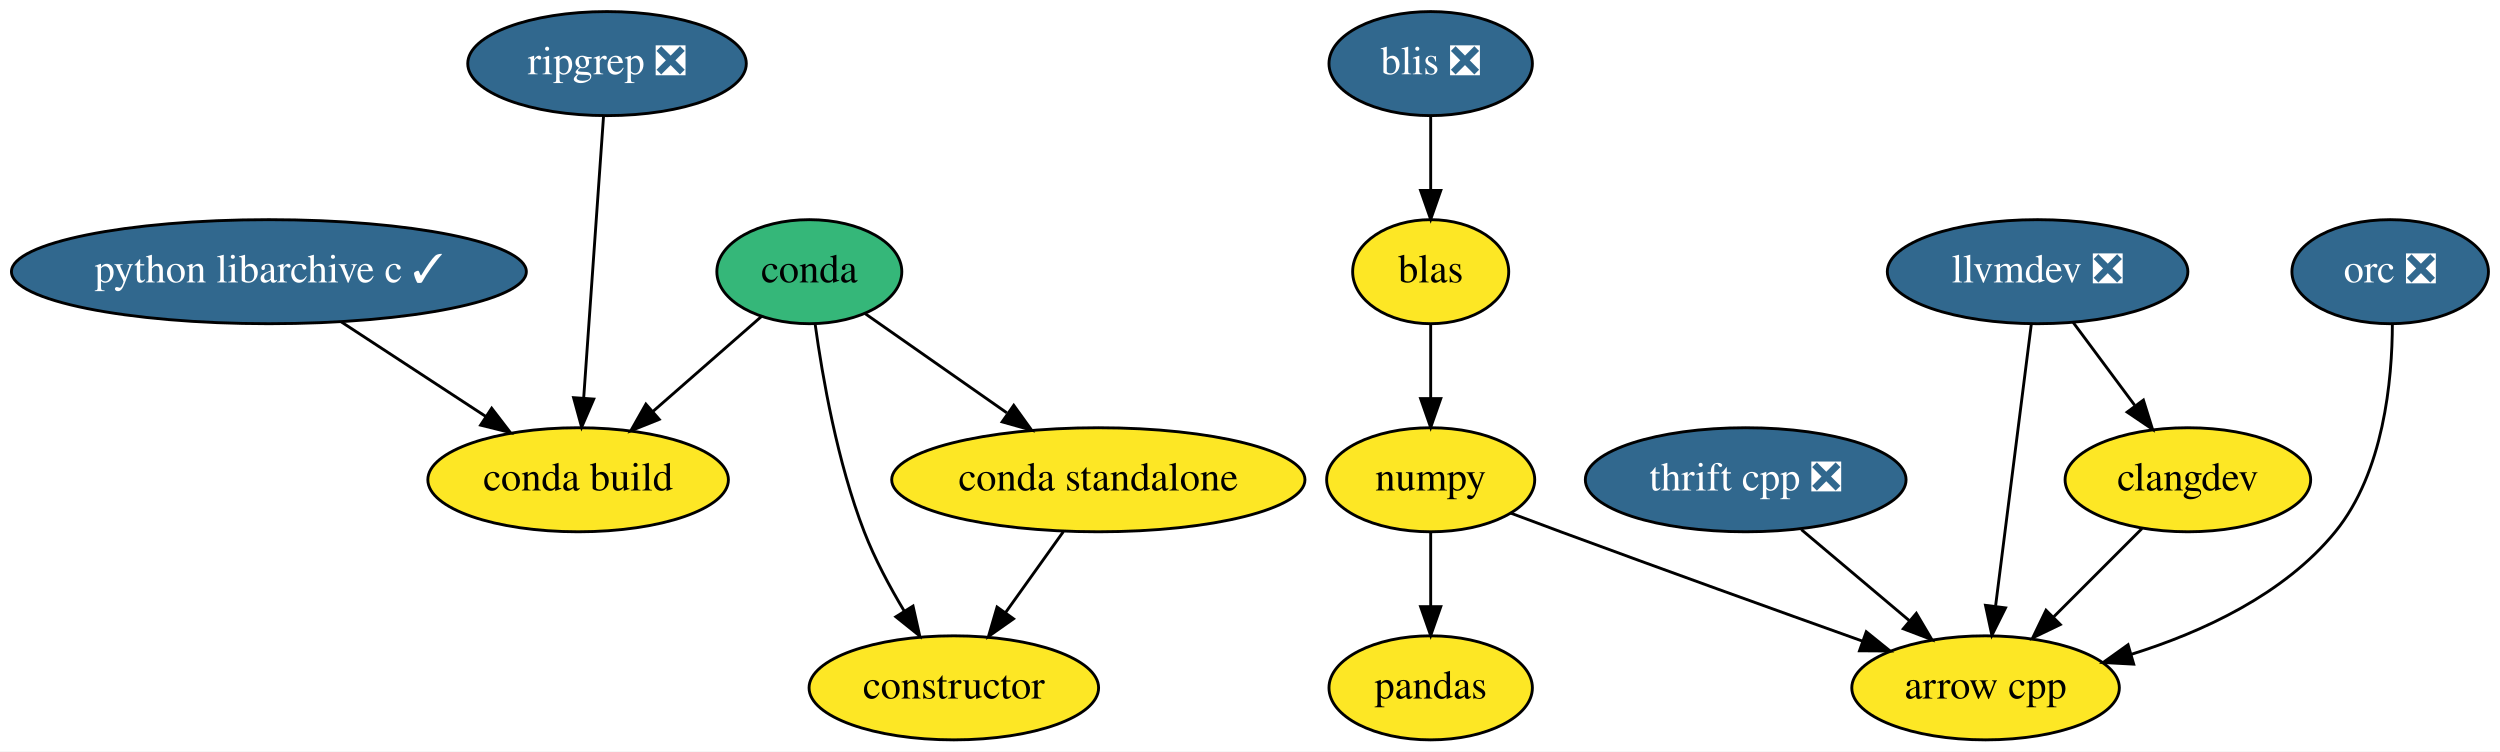
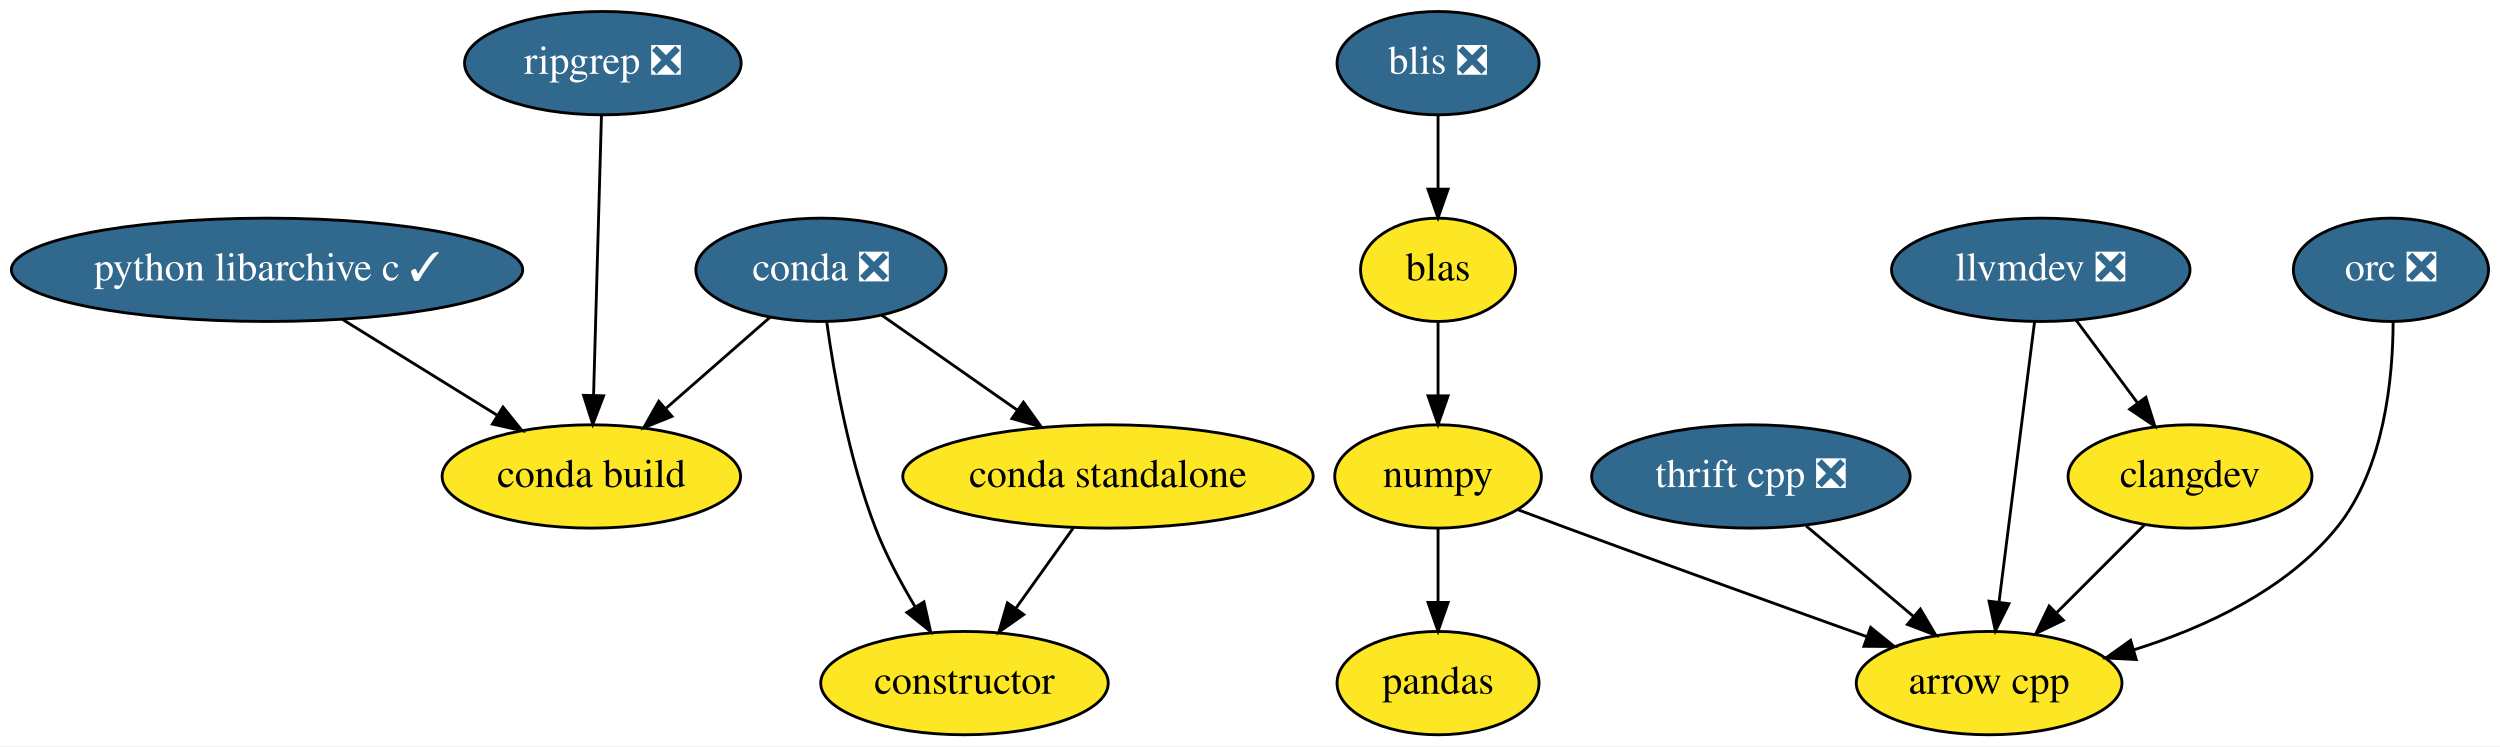
- <svg xmlns="http://www.w3.org/2000/svg" xmlns:xlink="http://www.w3.org/1999/xlink" width="865pt" height="260pt" viewBox="0.00 0.00 865.04 260.00">
+ <svg xmlns="http://www.w3.org/2000/svg" xmlns:xlink="http://www.w3.org/1999/xlink" width="871pt" height="260pt" viewBox="0.00 0.00 871.04 260.00">
  <g id="graph0" class="graph" transform="scale(1 1) rotate(0) translate(4 256)">
-     <polygon fill="white" stroke="transparent" points="-4,4 -4,-256 861.04,-256 861.04,4 -4,4" />
+     <polygon fill="white" stroke="transparent" points="-4,4 -4,-256 867.04,-256 867.04,4 -4,4" />
    <g id="node1" class="node">
      <g id="a_node1">
        <a xlink:href="https://github.com/conda-forge/arrow-cpp-feedstock" xlink:title="arrow cpp">
-           <ellipse fill="#fde725" stroke="black" cx="683.04" cy="-18" rx="46.29" ry="18" />
-           <text text-anchor="middle" x="683.04" y="-14.3" font-family="Times,serif" font-size="14.00">arrow cpp</text>
+           <ellipse fill="#fde725" stroke="black" cx="689.04" cy="-18" rx="46.29" ry="18" />
+           <text text-anchor="middle" x="689.04" y="-14.3" font-family="Times,serif" font-size="14.00">arrow cpp</text>
        </a>
      </g>
    </g>
    <g id="node2" class="node">
      <g id="a_node2">
-         <a xlink:href="https://github.com/conda-forge/conda-feedstock" xlink:title="conda">
-           <ellipse fill="#35b779" stroke="black" cx="276.04" cy="-162" rx="32" ry="18" />
-           <text text-anchor="middle" x="276.04" y="-158.3" font-family="Times,serif" font-size="14.00">conda</text>
+         <a xlink:href="https://github.com/conda-forge/conda-feedstock/pull/127" xlink:title="conda ❎">
+           <ellipse fill="#31688e" stroke="black" cx="282.04" cy="-162" rx="43.59" ry="18" />
+           <text text-anchor="middle" x="282.04" y="-158.3" font-family="Times,serif" font-size="14.00" fill="white">conda ❎</text>
        </a>
      </g>
    </g>
    <g id="node3" class="node">
      <g id="a_node3">
        <a xlink:href="https://github.com/conda-forge/conda-build-feedstock" xlink:title="conda build">
-           <ellipse fill="#fde725" stroke="black" cx="196.04" cy="-90" rx="52" ry="18" />
-           <text text-anchor="middle" x="196.04" y="-86.3" font-family="Times,serif" font-size="14.00">conda build</text>
+           <ellipse fill="#fde725" stroke="black" cx="202.04" cy="-90" rx="52" ry="18" />
+           <text text-anchor="middle" x="202.04" y="-86.3" font-family="Times,serif" font-size="14.00">conda build</text>
        </a>
      </g>
    </g>
    <g id="edge1" class="edge">
-       <path fill="none" stroke="black" d="M259.47,-146.5C248.65,-137.04 234.32,-124.49 222.01,-113.72" />
-       <polygon fill="black" stroke="black" points="224.1,-110.9 214.27,-106.95 219.49,-116.17 224.1,-110.9" />
+       <path fill="none" stroke="black" d="M264.29,-145.46C253.67,-136.17 239.97,-124.19 228.14,-113.83" />
+       <polygon fill="black" stroke="black" points="230.13,-110.93 220.3,-106.98 225.52,-116.2 230.13,-110.93" />
    </g>
    <g id="node4" class="node">
      <g id="a_node4">
        <a xlink:href="https://github.com/conda-forge/constructor-feedstock" xlink:title="constructor">
-           <ellipse fill="#fde725" stroke="black" cx="326.04" cy="-18" rx="50.09" ry="18" />
-           <text text-anchor="middle" x="326.04" y="-14.3" font-family="Times,serif" font-size="14.00">constructor</text>
+           <ellipse fill="#fde725" stroke="black" cx="332.04" cy="-18" rx="50.09" ry="18" />
+           <text text-anchor="middle" x="332.04" y="-14.3" font-family="Times,serif" font-size="14.00">constructor</text>
        </a>
      </g>
    </g>
    <g id="edge2" class="edge">
-       <path fill="none" stroke="black" d="M278.06,-143.8C280.58,-125.53 285.73,-96.01 295.04,-72 298.66,-62.66 303.81,-53.03 308.86,-44.59" />
-       <polygon fill="black" stroke="black" points="311.92,-46.3 314.24,-35.96 305.98,-42.59 311.92,-46.3" />
+       <path fill="none" stroke="black" d="M284.06,-143.8C286.58,-125.53 291.73,-96.01 301.04,-72 304.66,-62.66 309.81,-53.03 314.86,-44.59" />
+       <polygon fill="black" stroke="black" points="317.92,-46.3 320.24,-35.96 311.98,-42.59 317.92,-46.3" />
    </g>
    <g id="node5" class="node">
      <g id="a_node5">
        <a xlink:href="https://github.com/conda-forge/conda-standalone-feedstock" xlink:title="conda standalone">
-           <ellipse fill="#fde725" stroke="black" cx="376.04" cy="-90" rx="71.5" ry="18" />
-           <text text-anchor="middle" x="376.04" y="-86.3" font-family="Times,serif" font-size="14.00">conda standalone</text>
+           <ellipse fill="#fde725" stroke="black" cx="382.04" cy="-90" rx="71.5" ry="18" />
+           <text text-anchor="middle" x="382.04" y="-86.3" font-family="Times,serif" font-size="14.00">conda standalone</text>
        </a>
      </g>
    </g>
    <g id="edge3" class="edge">
-       <path fill="none" stroke="black" d="M295.32,-147.5C309.21,-137.78 328.26,-124.45 344.37,-113.17" />
-       <polygon fill="black" stroke="black" points="346.77,-115.76 352.96,-107.16 342.76,-110.03 346.77,-115.76" />
+       <path fill="none" stroke="black" d="M303.25,-146.15C316.99,-136.54 335.13,-123.84 350.53,-113.05" />
+       <polygon fill="black" stroke="black" points="352.58,-115.89 358.77,-107.29 348.57,-110.16 352.58,-115.89" />
    </g>
    <g id="edge4" class="edge">
-       <path fill="none" stroke="black" d="M363.94,-72.05C357.92,-63.63 350.53,-53.28 343.88,-43.97" />
-       <polygon fill="black" stroke="black" points="346.69,-41.89 338.03,-35.79 341,-45.96 346.69,-41.89" />
+       <path fill="none" stroke="black" d="M369.94,-72.05C363.92,-63.63 356.53,-53.28 349.88,-43.97" />
+       <polygon fill="black" stroke="black" points="352.69,-41.89 344.03,-35.79 347,-45.96 352.69,-41.89" />
    </g>
    <g id="node6" class="node">
      <g id="a_node6">
        <a xlink:href="https://github.com/conda-forge/numpy-feedstock" xlink:title="numpy">
-           <ellipse fill="#fde725" stroke="black" cx="491.04" cy="-90" rx="36" ry="18" />
-           <text text-anchor="middle" x="491.04" y="-86.3" font-family="Times,serif" font-size="14.00">numpy</text>
+           <ellipse fill="#fde725" stroke="black" cx="497.04" cy="-90" rx="36" ry="18" />
+           <text text-anchor="middle" x="497.04" y="-86.3" font-family="Times,serif" font-size="14.00">numpy</text>
        </a>
      </g>
    </g>
    <g id="edge5" class="edge">
-       <path fill="none" stroke="black" d="M518.62,-78.5C524.37,-76.34 530.4,-74.08 536.04,-72 571.14,-59.04 611.08,-44.67 640.47,-34.16" />
-       <polygon fill="black" stroke="black" points="641.76,-37.41 650,-30.75 639.41,-30.82 641.76,-37.41" />
+       <path fill="none" stroke="black" d="M524.62,-78.5C530.37,-76.34 536.4,-74.08 542.04,-72 577.14,-59.04 617.08,-44.67 646.47,-34.16" />
+       <polygon fill="black" stroke="black" points="647.76,-37.41 656,-30.75 645.41,-30.82 647.76,-37.41" />
    </g>
    <g id="node7" class="node">
      <g id="a_node7">
        <a xlink:href="https://github.com/conda-forge/pandas-feedstock" xlink:title="pandas">
-           <ellipse fill="#fde725" stroke="black" cx="491.04" cy="-18" rx="35.19" ry="18" />
-           <text text-anchor="middle" x="491.04" y="-14.3" font-family="Times,serif" font-size="14.00">pandas</text>
+           <ellipse fill="#fde725" stroke="black" cx="497.04" cy="-18" rx="35.19" ry="18" />
+           <text text-anchor="middle" x="497.04" y="-14.3" font-family="Times,serif" font-size="14.00">pandas</text>
        </a>
      </g>
    </g>
    <g id="edge6" class="edge">
-       <path fill="none" stroke="black" d="M491.04,-71.7C491.04,-63.98 491.04,-54.71 491.04,-46.11" />
-       <polygon fill="black" stroke="black" points="494.54,-46.1 491.04,-36.1 487.54,-46.1 494.54,-46.1" />
+       <path fill="none" stroke="black" d="M497.04,-71.7C497.04,-63.98 497.04,-54.71 497.04,-46.11" />
+       <polygon fill="black" stroke="black" points="500.54,-46.1 497.04,-36.1 493.54,-46.1 500.54,-46.1" />
    </g>
    <g id="node8" class="node">
      <g id="a_node8">
        <a xlink:href="https://github.com/conda-forge/python-libarchive-c-feedstock/pull/18" xlink:title="python libarchive c ✓">
          <ellipse fill="#31688e" stroke="black" cx="89.04" cy="-162" rx="89.08" ry="18" />
          <text text-anchor="middle" x="89.04" y="-158.3" font-family="Times,serif" font-size="14.00" fill="white">python libarchive c ✓</text>
        </a>
      </g>
    </g>
    <g id="edge7" class="edge">
-       <path fill="none" stroke="black" d="M114.13,-144.59C129.03,-134.84 148.09,-122.37 164.06,-111.92" />
-       <polygon fill="black" stroke="black" points="166.13,-114.75 172.58,-106.35 162.29,-108.9 166.13,-114.75" />
+       <path fill="none" stroke="black" d="M115.25,-144.76C131.35,-134.79 152.11,-121.93 169.29,-111.29" />
+       <polygon fill="black" stroke="black" points="171.25,-114.19 177.9,-105.95 167.56,-108.24 171.25,-114.19" />
    </g>
    <g id="node9" class="node">
      <g id="a_node9">
        <a xlink:href="https://github.com/conda-forge/thrift-cpp-feedstock/pull/49" xlink:title="thrift cpp ❎">
-           <ellipse fill="#31688e" stroke="black" cx="600.04" cy="-90" rx="55.49" ry="18" />
-           <text text-anchor="middle" x="600.04" y="-86.3" font-family="Times,serif" font-size="14.00" fill="white">thrift cpp ❎</text>
+           <ellipse fill="#31688e" stroke="black" cx="606.04" cy="-90" rx="55.49" ry="18" />
+           <text text-anchor="middle" x="606.04" y="-86.3" font-family="Times,serif" font-size="14.00" fill="white">thrift cpp ❎</text>
        </a>
      </g>
    </g>
    <g id="edge8" class="edge">
-       <path fill="none" stroke="black" d="M619.29,-72.76C630.45,-63.36 644.65,-51.38 656.82,-41.12" />
-       <polygon fill="black" stroke="black" points="659.08,-43.79 664.47,-34.67 654.57,-38.44 659.08,-43.79" />
+       <path fill="none" stroke="black" d="M625.29,-72.76C636.45,-63.36 650.65,-51.38 662.82,-41.12" />
+       <polygon fill="black" stroke="black" points="665.08,-43.79 670.47,-34.67 660.57,-38.44 665.08,-43.79" />
    </g>
    <g id="node10" class="node">
      <g id="a_node10">
        <a xlink:href="https://github.com/conda-forge/llvmdev-feedstock/pull/101" xlink:title="llvmdev ❎">
-           <ellipse fill="#31688e" stroke="black" cx="701.04" cy="-162" rx="52" ry="18" />
-           <text text-anchor="middle" x="701.04" y="-158.3" font-family="Times,serif" font-size="14.00" fill="white">llvmdev ❎</text>
+           <ellipse fill="#31688e" stroke="black" cx="707.04" cy="-162" rx="52" ry="18" />
+           <text text-anchor="middle" x="707.04" y="-158.3" font-family="Times,serif" font-size="14.00" fill="white">llvmdev ❎</text>
        </a>
      </g>
    </g>
    <g id="edge9" class="edge">
-       <path fill="none" stroke="black" d="M698.87,-143.87C695.8,-119.67 690.17,-75.21 686.51,-46.39" />
-       <polygon fill="black" stroke="black" points="689.95,-45.67 685.22,-36.19 683.01,-46.55 689.95,-45.67" />
+       <path fill="none" stroke="black" d="M704.87,-143.87C701.8,-119.67 696.17,-75.21 692.51,-46.39" />
+       <polygon fill="black" stroke="black" points="695.95,-45.67 691.22,-36.19 689.01,-46.55 695.95,-45.67" />
    </g>
    <g id="node11" class="node">
      <g id="a_node11">
        <a xlink:href="https://github.com/conda-forge/clangdev-feedstock" xlink:title="clangdev">
-           <ellipse fill="#fde725" stroke="black" cx="753.04" cy="-90" rx="42.49" ry="18" />
-           <text text-anchor="middle" x="753.04" y="-86.3" font-family="Times,serif" font-size="14.00">clangdev</text>
+           <ellipse fill="#fde725" stroke="black" cx="759.04" cy="-90" rx="42.49" ry="18" />
+           <text text-anchor="middle" x="759.04" y="-86.3" font-family="Times,serif" font-size="14.00">clangdev</text>
        </a>
      </g>
    </g>
    <g id="edge10" class="edge">
-       <path fill="none" stroke="black" d="M713.37,-144.41C719.71,-135.87 727.58,-125.28 734.63,-115.79" />
-       <polygon fill="black" stroke="black" points="737.65,-117.58 740.81,-107.47 732.03,-113.41 737.65,-117.58" />
+       <path fill="none" stroke="black" d="M719.37,-144.41C725.71,-135.87 733.58,-125.28 740.63,-115.79" />
+       <polygon fill="black" stroke="black" points="743.65,-117.58 746.81,-107.47 738.03,-113.41 743.65,-117.58" />
    </g>
    <g id="edge11" class="edge">
-       <path fill="none" stroke="black" d="M737.16,-73.12C728.16,-64.12 716.72,-52.68 706.69,-42.65" />
-       <polygon fill="black" stroke="black" points="708.9,-39.9 699.35,-35.31 703.95,-44.85 708.9,-39.9" />
+       <path fill="none" stroke="black" d="M743.16,-73.12C734.16,-64.12 722.72,-52.68 712.69,-42.65" />
+       <polygon fill="black" stroke="black" points="714.9,-39.9 705.35,-35.31 709.95,-44.85 714.9,-39.9" />
    </g>
    <g id="node12" class="node">
      <g id="a_node12">
        <a xlink:href="https://github.com/conda-forge/blas-feedstock" xlink:title="blas">
-           <ellipse fill="#fde725" stroke="black" cx="491.04" cy="-162" rx="27" ry="18" />
-           <text text-anchor="middle" x="491.04" y="-158.3" font-family="Times,serif" font-size="14.00">blas</text>
+           <ellipse fill="#fde725" stroke="black" cx="497.04" cy="-162" rx="27" ry="18" />
+           <text text-anchor="middle" x="497.04" y="-158.3" font-family="Times,serif" font-size="14.00">blas</text>
        </a>
      </g>
    </g>
    <g id="edge12" class="edge">
-       <path fill="none" stroke="black" d="M491.04,-143.7C491.04,-135.98 491.04,-126.71 491.04,-118.11" />
-       <polygon fill="black" stroke="black" points="494.54,-118.1 491.04,-108.1 487.54,-118.1 494.54,-118.1" />
+       <path fill="none" stroke="black" d="M497.04,-143.7C497.04,-135.98 497.04,-126.71 497.04,-118.11" />
+       <polygon fill="black" stroke="black" points="500.54,-118.1 497.04,-108.1 493.54,-118.1 500.54,-118.1" />
    </g>
    <g id="node13" class="node">
      <g id="a_node13">
        <a xlink:href="https://github.com/conda-forge/blis-feedstock/pull/18" xlink:title="blis ❎">
-           <ellipse fill="#31688e" stroke="black" cx="491.04" cy="-234" rx="35.19" ry="18" />
-           <text text-anchor="middle" x="491.04" y="-230.3" font-family="Times,serif" font-size="14.00" fill="white">blis ❎</text>
+           <ellipse fill="#31688e" stroke="black" cx="497.04" cy="-234" rx="35.19" ry="18" />
+           <text text-anchor="middle" x="497.04" y="-230.3" font-family="Times,serif" font-size="14.00" fill="white">blis ❎</text>
        </a>
      </g>
    </g>
    <g id="edge13" class="edge">
-       <path fill="none" stroke="black" d="M491.04,-215.7C491.04,-207.98 491.04,-198.71 491.04,-190.11" />
-       <polygon fill="black" stroke="black" points="494.54,-190.1 491.04,-180.1 487.54,-190.1 494.54,-190.1" />
+       <path fill="none" stroke="black" d="M497.04,-215.7C497.04,-207.98 497.04,-198.71 497.04,-190.11" />
+       <polygon fill="black" stroke="black" points="500.54,-190.1 497.04,-180.1 493.54,-190.1 500.54,-190.1" />
    </g>
    <g id="node14" class="node">
      <g id="a_node14">
        <a xlink:href="https://github.com/conda-forge/orc-feedstock/pull/20" xlink:title="orc ❎">
-           <ellipse fill="#31688e" stroke="black" cx="823.04" cy="-162" rx="34" ry="18" />
-           <text text-anchor="middle" x="823.04" y="-158.3" font-family="Times,serif" font-size="14.00" fill="white">orc ❎</text>
+           <ellipse fill="#31688e" stroke="black" cx="829.04" cy="-162" rx="34" ry="18" />
+           <text text-anchor="middle" x="829.04" y="-158.3" font-family="Times,serif" font-size="14.00" fill="white">orc ❎</text>
        </a>
      </g>
    </g>
    <g id="edge14" class="edge">
-       <path fill="none" stroke="black" d="M823.8,-143.97C823.76,-124.47 820.82,-92.57 804.04,-72 786.38,-50.35 758.13,-37.3 733.36,-29.57" />
-       <polygon fill="black" stroke="black" points="734.3,-26.2 723.72,-26.77 732.34,-32.92 734.3,-26.2" />
+       <path fill="none" stroke="black" d="M829.8,-143.97C829.76,-124.47 826.82,-92.57 810.04,-72 792.38,-50.35 764.13,-37.3 739.36,-29.57" />
+       <polygon fill="black" stroke="black" points="740.3,-26.2 729.72,-26.77 738.34,-32.92 740.3,-26.2" />
    </g>
    <g id="node15" class="node">
      <g id="a_node15">
        <a xlink:href="https://github.com/conda-forge/ripgrep-feedstock/pull/15" xlink:title="ripgrep ❎">
          <ellipse fill="#31688e" stroke="black" cx="206.04" cy="-234" rx="48.19" ry="18" />
          <text text-anchor="middle" x="206.04" y="-230.3" font-family="Times,serif" font-size="14.00" fill="white">ripgrep ❎</text>
        </a>
      </g>
    </g>
    <g id="edge15" class="edge">
-       <path fill="none" stroke="black" d="M204.84,-215.87C203.13,-191.67 200,-147.21 197.97,-118.39" />
-       <polygon fill="black" stroke="black" points="201.45,-117.92 197.25,-108.19 194.46,-118.41 201.45,-117.92" />
+       <path fill="none" stroke="black" d="M205.56,-215.87C204.88,-191.67 203.63,-147.21 202.81,-118.39" />
+       <polygon fill="black" stroke="black" points="206.31,-118.09 202.53,-108.19 199.31,-118.28 206.31,-118.09" />
    </g>
  </g>
</svg>
